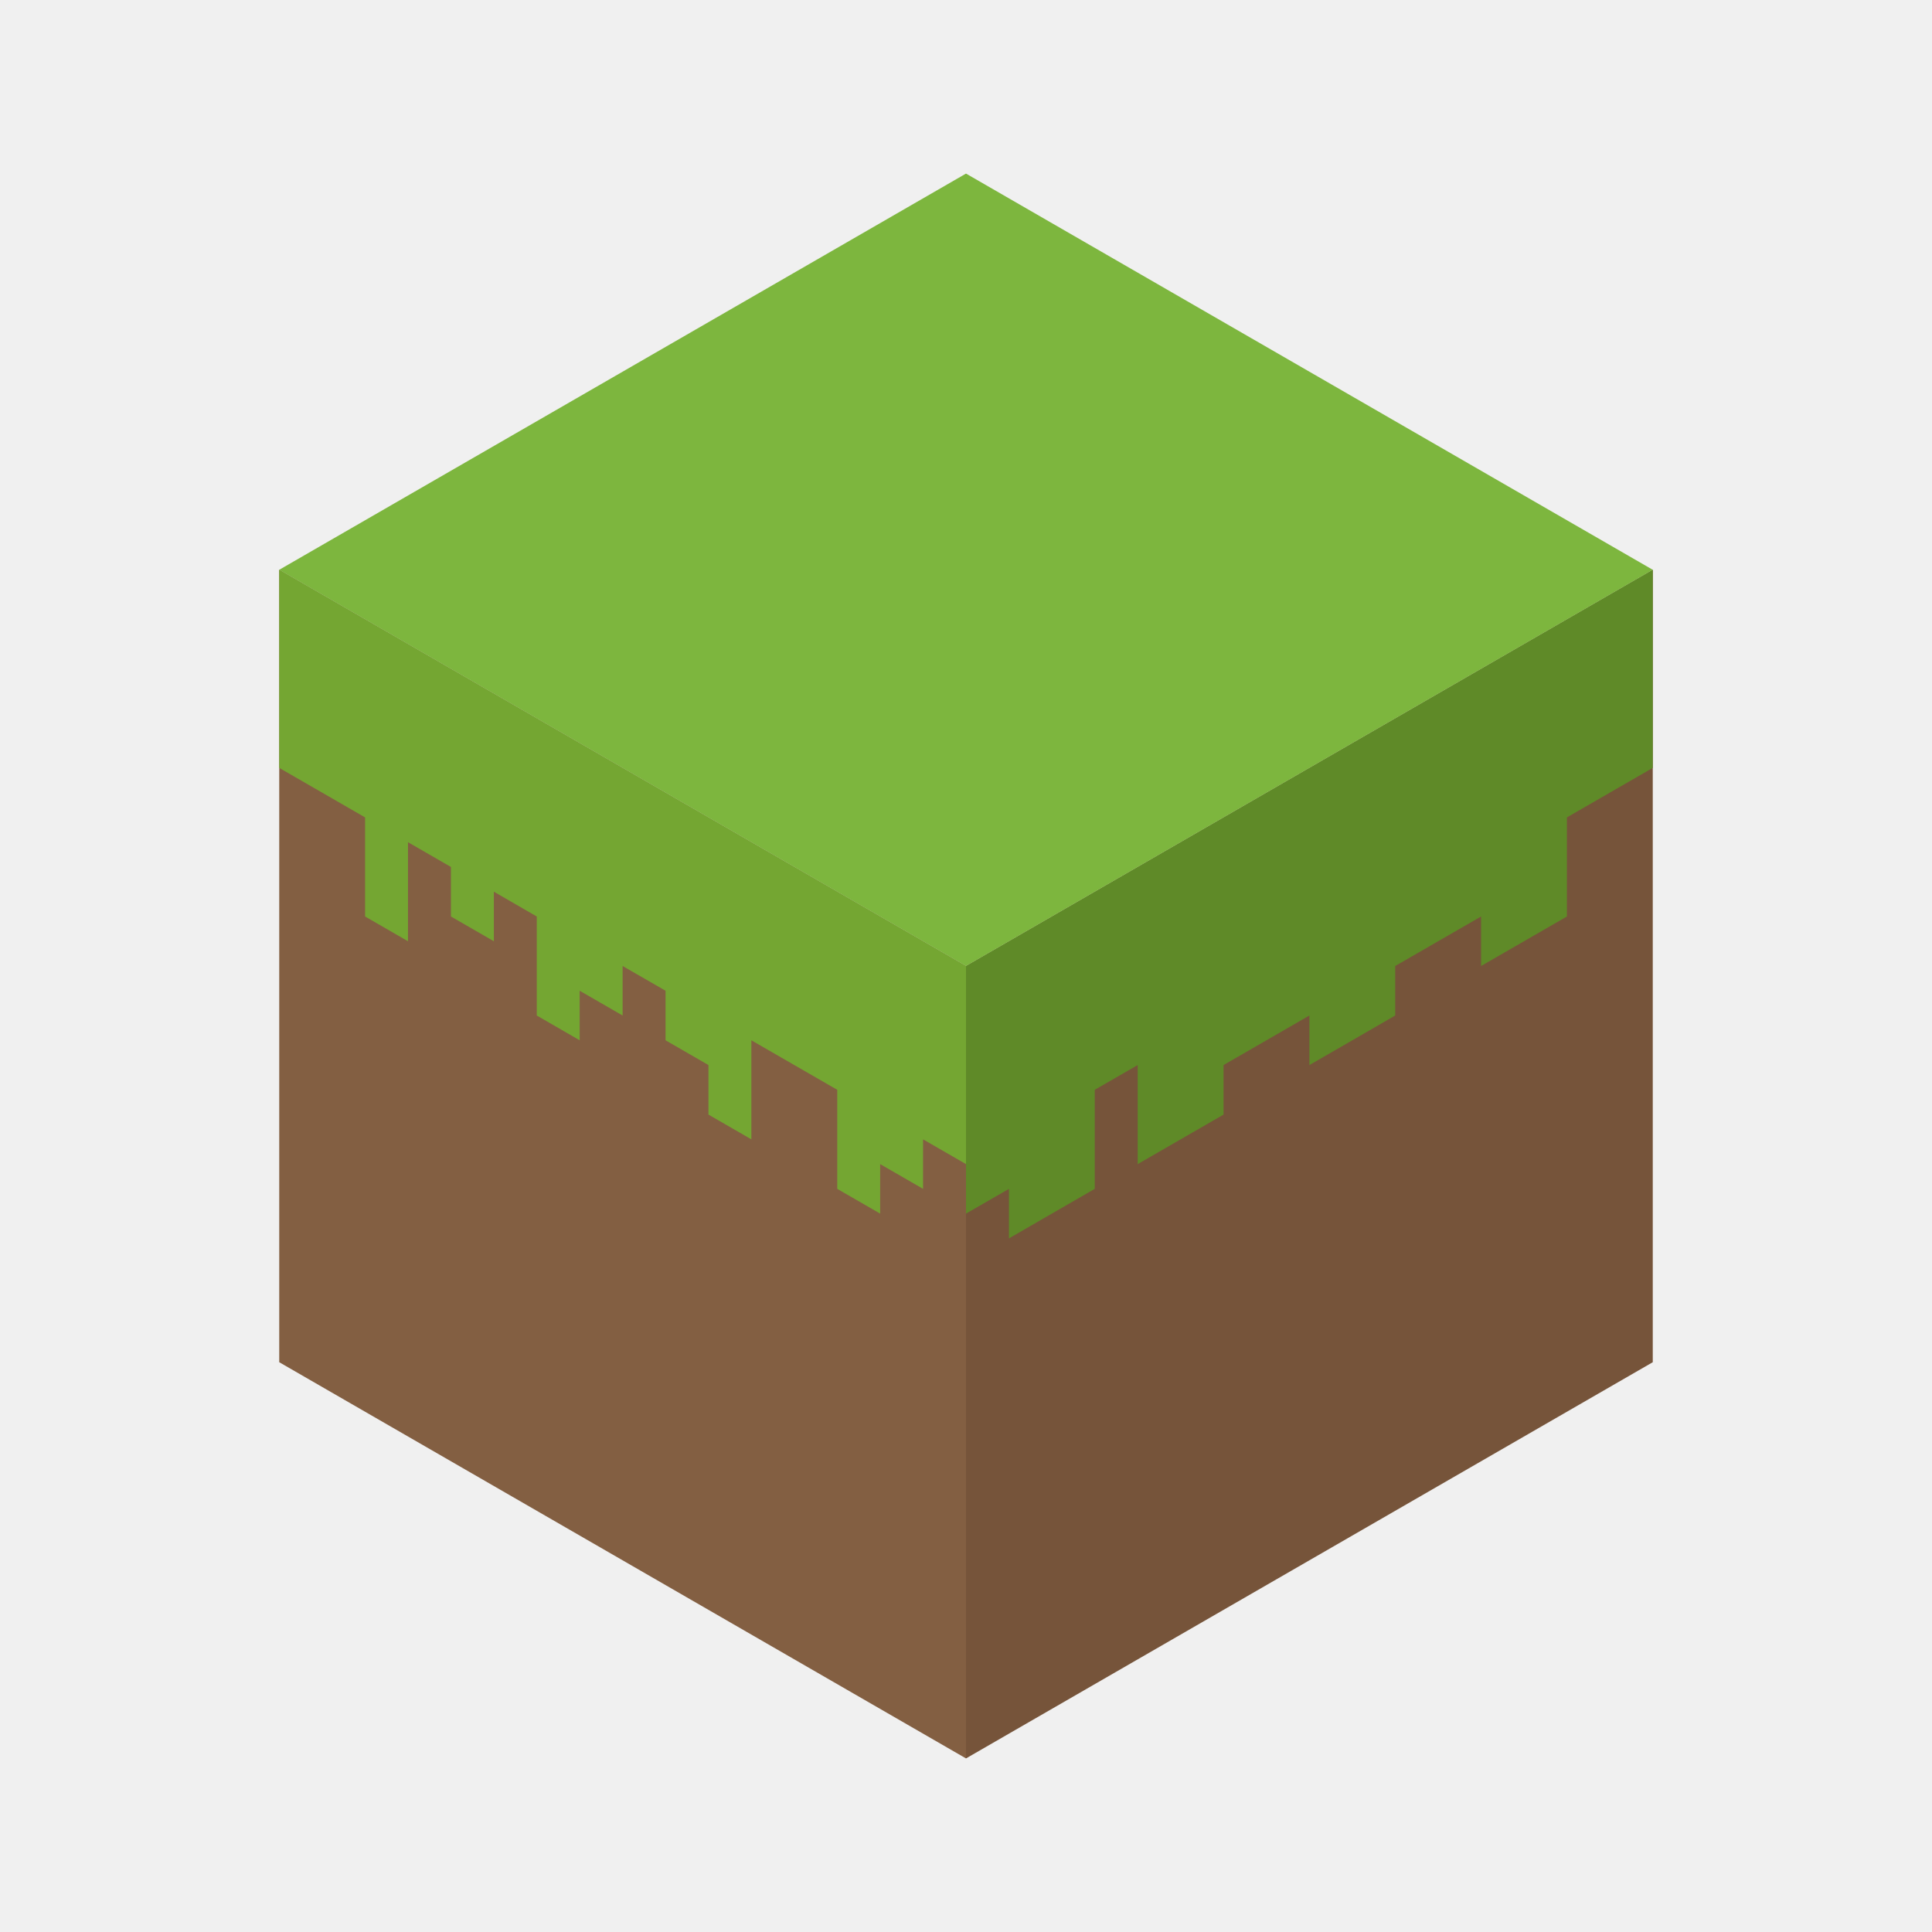
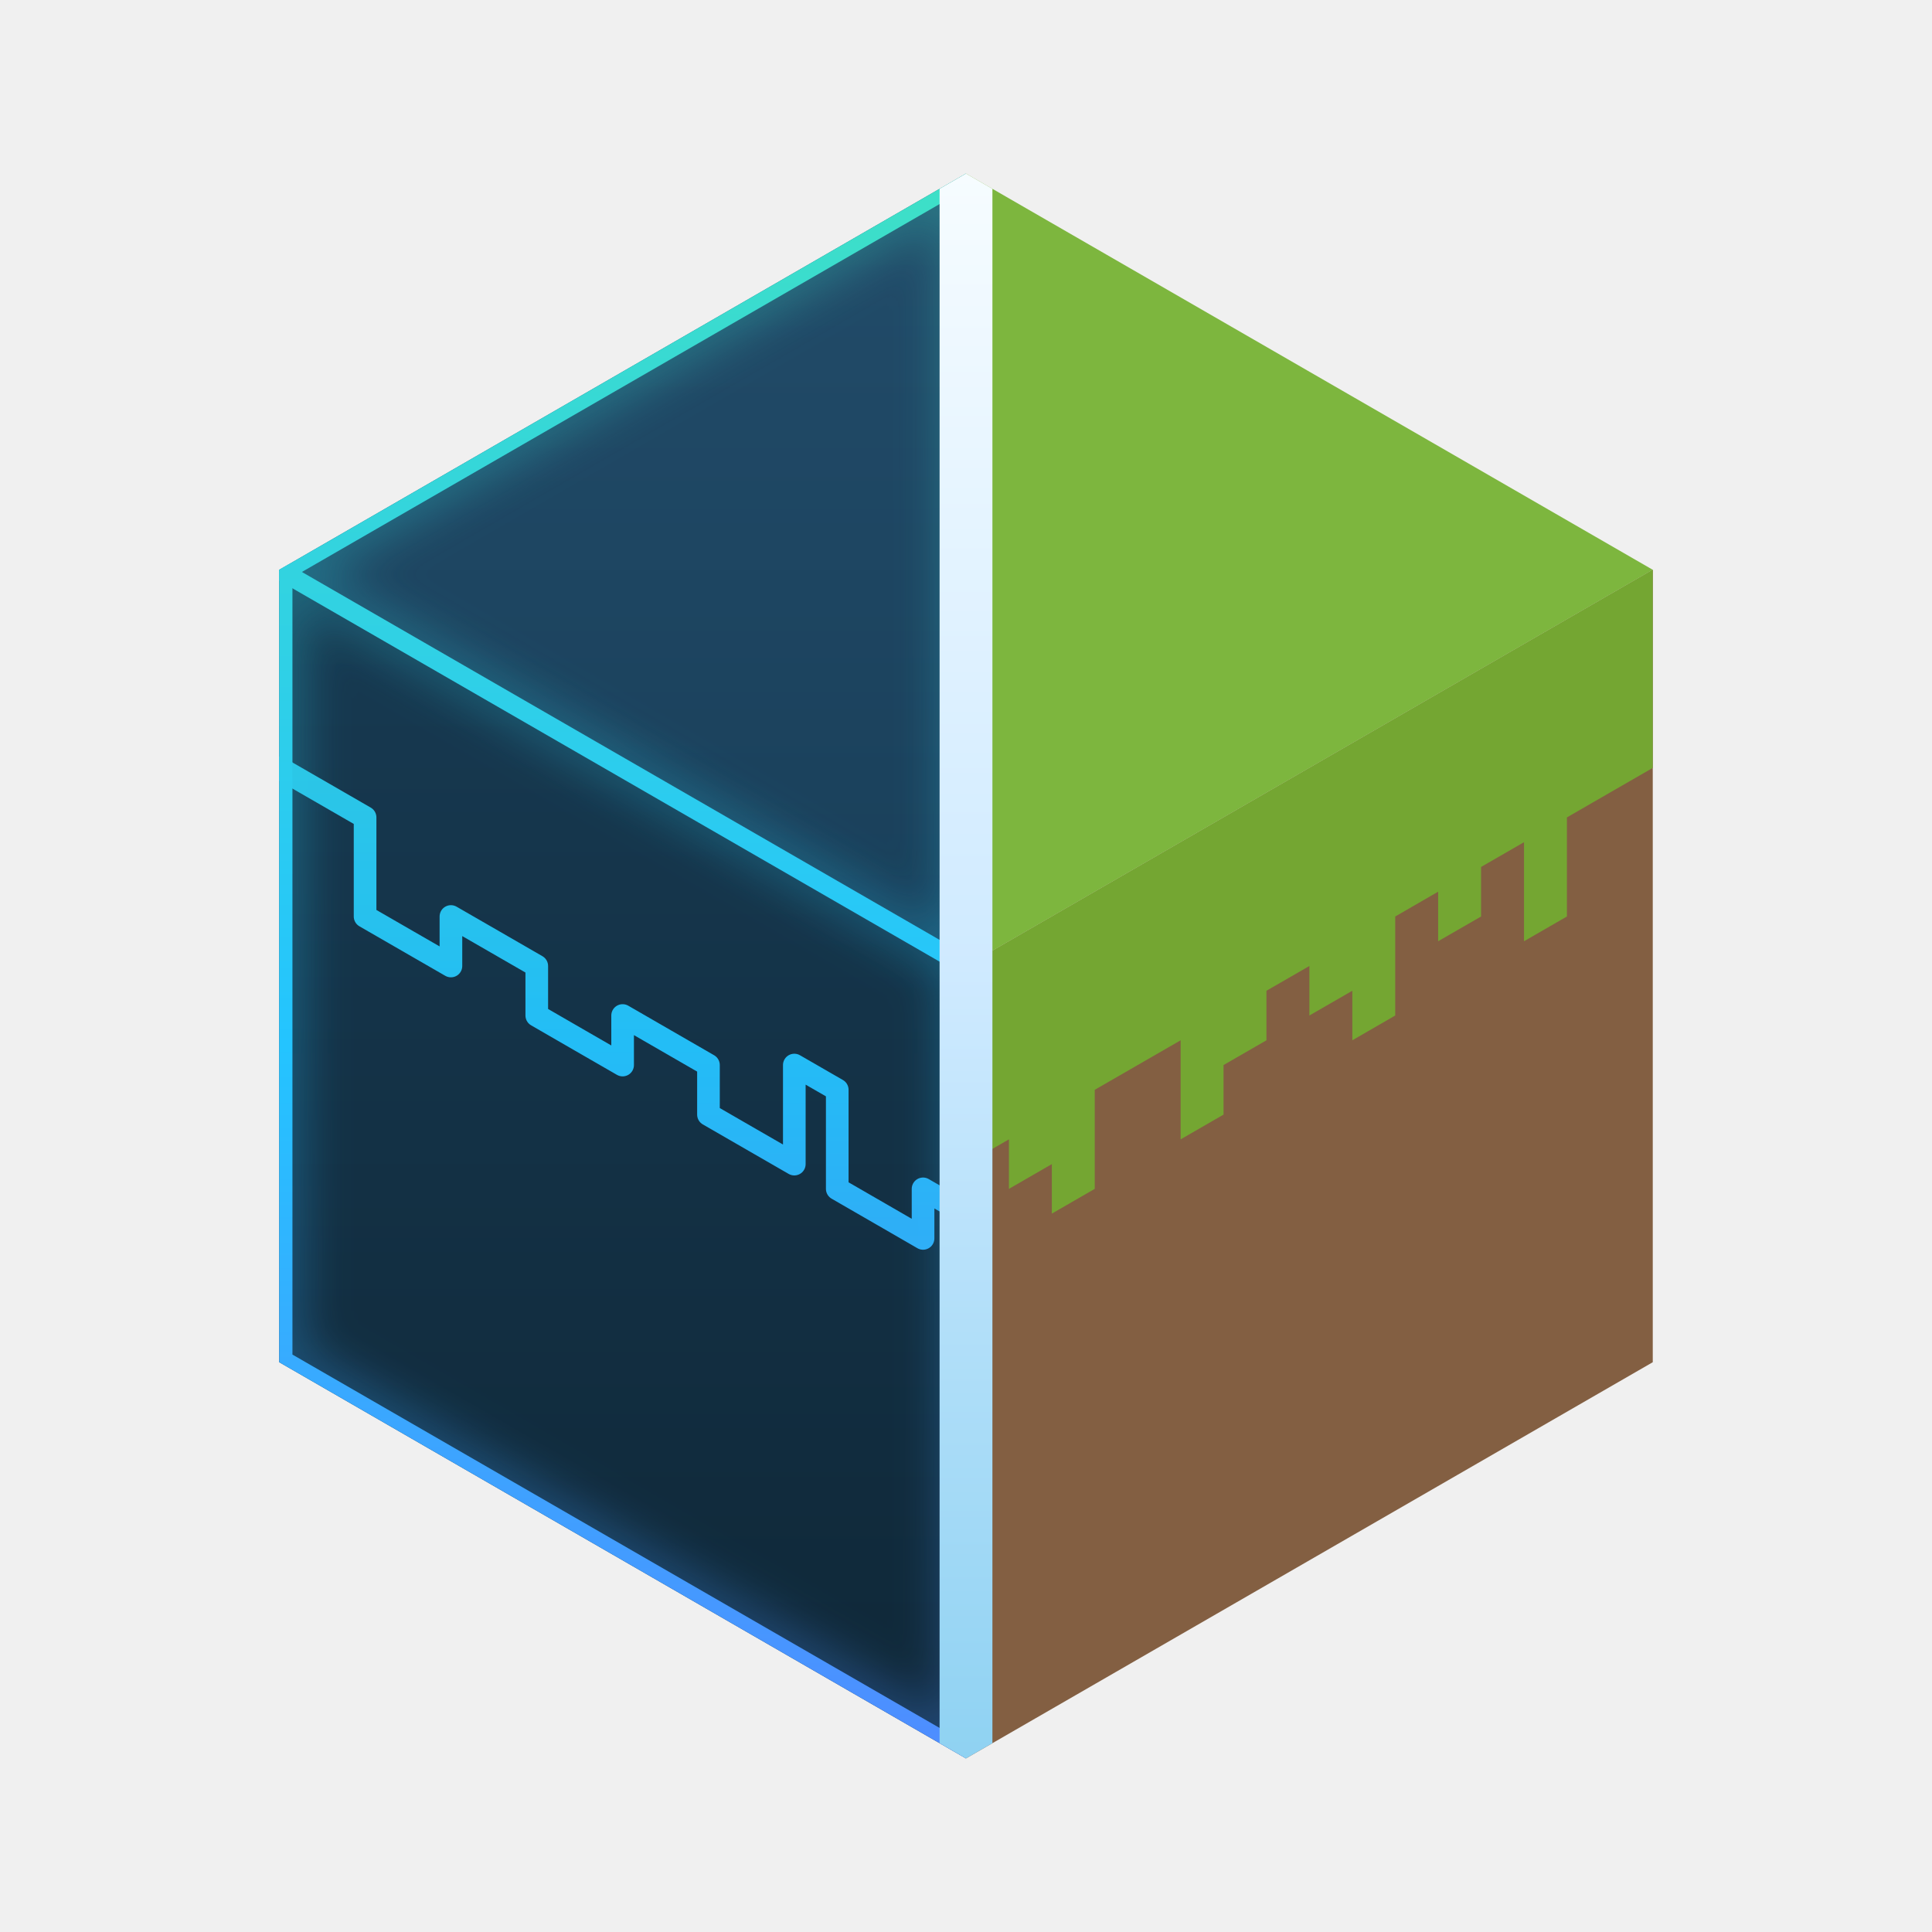
<svg xmlns="http://www.w3.org/2000/svg" viewBox="0 0 512 512" width="512" height="512">
  <defs>
    <pattern id="grain-top" width="16" height="16" patternUnits="userSpaceOnUse" patternTransform="matrix(11.375 6.5625 -11.375 6.5625 256.0 46.0)">
      <path fill="#ffffff" fill-opacity="0.07" d="        M256.000 46.000l11.375 6.562 l-11.375 6.562l-11.375 -6.562z         M278.750 59.125l11.375 6.562 l-11.375 6.562l-11.375 -6.562z         M301.500 72.250l11.375 6.562 l-11.375 6.562l-11.375 -6.562z         M358.375 105.062l11.375 6.562 l-11.375 6.562l-11.375 -6.562z         M381.125 118.188l11.375 6.562 l-11.375 6.562l-11.375 -6.562z         M312.875 91.938l11.375 6.562 l-11.375 6.562l-11.375 -6.562z         M312.875 105.062l11.375 6.562 l-11.375 6.562l-11.375 -6.562z         M324.250 111.625l11.375 6.562 l-11.375 6.562l-11.375 -6.562z         M347.000 124.750l11.375 6.562 l-11.375 6.562l-11.375 -6.562z         M358.375 131.312l11.375 6.562 l-11.375 6.562l-11.375 -6.562z         M403.875 157.562l11.375 6.562 l-11.375 6.562l-11.375 -6.562z         M244.625 78.812l11.375 6.562 l-11.375 6.562l-11.375 -6.562z         M290.125 105.062l11.375 6.562 l-11.375 6.562l-11.375 -6.562z         M347.000 151.000l11.375 6.562 l-11.375 6.562l-11.375 -6.562z         M381.125 170.688l11.375 6.562 l-11.375 6.562l-11.375 -6.562z         M290.125 131.312l11.375 6.562 l-11.375 6.562l-11.375 -6.562z         M233.250 111.625l11.375 6.562 l-11.375 6.562l-11.375 -6.562z         M278.750 137.875l11.375 6.562 l-11.375 6.562l-11.375 -6.562z         M290.125 144.438l11.375 6.562 l-11.375 6.562l-11.375 -6.562z         M324.250 164.125l11.375 6.562 l-11.375 6.562l-11.375 -6.562z         M176.375 91.938l11.375 6.562 l-11.375 6.562l-11.375 -6.562z         M199.125 105.062l11.375 6.562 l-11.375 6.562l-11.375 -6.562z         M267.375 144.438l11.375 6.562 l-11.375 6.562l-11.375 -6.562z         M290.125 157.562l11.375 6.562 l-11.375 6.562l-11.375 -6.562z         M187.750 111.625l11.375 6.562 l-11.375 6.562l-11.375 -6.562z         M199.125 118.188l11.375 6.562 l-11.375 6.562l-11.375 -6.562z         M210.500 124.750l11.375 6.562 l-11.375 6.562l-11.375 -6.562z         M324.250 190.375l11.375 6.562 l-11.375 6.562l-11.375 -6.562z         M312.875 196.938l11.375 6.562 l-11.375 6.562l-11.375 -6.562z         M153.625 118.188l11.375 6.562 l-11.375 6.562l-11.375 -6.562z         M176.375 131.312l11.375 6.562 l-11.375 6.562l-11.375 -6.562z         M210.500 151.000l11.375 6.562 l-11.375 6.562l-11.375 -6.562z         M221.875 157.562l11.375 6.562 l-11.375 6.562l-11.375 -6.562z         M312.875 210.062l11.375 6.562 l-11.375 6.562l-11.375 -6.562z         M210.500 164.125l11.375 6.562 l-11.375 6.562l-11.375 -6.562z         M301.500 216.625l11.375 6.562 l-11.375 6.562l-11.375 -6.562z         M130.875 131.312l11.375 6.562 l-11.375 6.562l-11.375 -6.562z         M153.625 144.438l11.375 6.562 l-11.375 6.562l-11.375 -6.562z         M210.500 177.250l11.375 6.562 l-11.375 6.562l-11.375 -6.562z         M221.875 210.062l11.375 6.562 l-11.375 6.562l-11.375 -6.562z         M85.375 144.438l11.375 6.562 l-11.375 6.562l-11.375 -6.562z         M153.625 183.812l11.375 6.562 l-11.375 6.562l-11.375 -6.562z" />
      <path fill="#000000" fill-opacity="0.05" d="        M324.250 85.375l11.375 6.562 l-11.375 6.562l-11.375 -6.562z         M256.000 59.125l11.375 6.562 l-11.375 6.562l-11.375 -6.562z         M267.375 65.688l11.375 6.562 l-11.375 6.562l-11.375 -6.562z         M335.625 105.062l11.375 6.562 l-11.375 6.562l-11.375 -6.562z         M369.750 124.750l11.375 6.562 l-11.375 6.562l-11.375 -6.562z         M392.500 137.875l11.375 6.562 l-11.375 6.562l-11.375 -6.562z         M244.625 65.688l11.375 6.562 l-11.375 6.562l-11.375 -6.562z         M290.125 91.938l11.375 6.562 l-11.375 6.562l-11.375 -6.562z         M301.500 111.625l11.375 6.562 l-11.375 6.562l-11.375 -6.562z         M210.500 72.250l11.375 6.562 l-11.375 6.562l-11.375 -6.562z         M244.625 91.938l11.375 6.562 l-11.375 6.562l-11.375 -6.562z         M267.375 105.062l11.375 6.562 l-11.375 6.562l-11.375 -6.562z         M312.875 131.312l11.375 6.562 l-11.375 6.562l-11.375 -6.562z         M324.250 137.875l11.375 6.562 l-11.375 6.562l-11.375 -6.562z         M244.625 105.062l11.375 6.562 l-11.375 6.562l-11.375 -6.562z         M335.625 157.562l11.375 6.562 l-11.375 6.562l-11.375 -6.562z         M187.750 85.375l11.375 6.562 l-11.375 6.562l-11.375 -6.562z         M210.500 98.500l11.375 6.562 l-11.375 6.562l-11.375 -6.562z         M221.875 105.062l11.375 6.562 l-11.375 6.562l-11.375 -6.562z         M347.000 177.250l11.375 6.562 l-11.375 6.562l-11.375 -6.562z         M233.250 124.750l11.375 6.562 l-11.375 6.562l-11.375 -6.562z         M312.875 170.688l11.375 6.562 l-11.375 6.562l-11.375 -6.562z         M233.250 137.875l11.375 6.562 l-11.375 6.562l-11.375 -6.562z         M165.000 111.625l11.375 6.562 l-11.375 6.562l-11.375 -6.562z         M176.375 118.188l11.375 6.562 l-11.375 6.562l-11.375 -6.562z         M221.875 144.438l11.375 6.562 l-11.375 6.562l-11.375 -6.562z         M199.125 144.438l11.375 6.562 l-11.375 6.562l-11.375 -6.562z         M244.625 170.688l11.375 6.562 l-11.375 6.562l-11.375 -6.562z         M267.375 183.812l11.375 6.562 l-11.375 6.562l-11.375 -6.562z         M165.000 137.875l11.375 6.562 l-11.375 6.562l-11.375 -6.562z         M233.250 177.250l11.375 6.562 l-11.375 6.562l-11.375 -6.562z         M278.750 203.500l11.375 6.562 l-11.375 6.562l-11.375 -6.562z         M130.875 144.438l11.375 6.562 l-11.375 6.562l-11.375 -6.562z         M153.625 157.562l11.375 6.562 l-11.375 6.562l-11.375 -6.562z         M210.500 190.375l11.375 6.562 l-11.375 6.562l-11.375 -6.562z         M233.250 203.500l11.375 6.562 l-11.375 6.562l-11.375 -6.562z         M96.750 137.875l11.375 6.562 l-11.375 6.562l-11.375 -6.562z         M119.500 151.000l11.375 6.562 l-11.375 6.562l-11.375 -6.562z         M142.250 164.125l11.375 6.562 l-11.375 6.562l-11.375 -6.562z         M119.500 164.125l11.375 6.562 l-11.375 6.562l-11.375 -6.562z         M233.250 229.750l11.375 6.562 l-11.375 6.562l-11.375 -6.562z         M256.000 242.875l11.375 6.562 l-11.375 6.562l-11.375 -6.562z" />
    </pattern>
    <pattern id="grain-side-left" width="16" height="16" patternUnits="userSpaceOnUse" patternTransform="matrix(11.375 6.5625 0 13.125 74.0 151.0)">
      <path fill="#ffffff" fill-opacity="0.07" d="        M233.250 308.500l11.375 6.562 l0.000 13.125l-11.375 -6.562z         M119.500 256.000l11.375 6.562 l0.000 13.125l-11.375 -6.562z         M233.250 334.750l11.375 6.562 l0.000 13.125l-11.375 -6.562z         M96.750 269.125l11.375 6.562 l0.000 13.125l-11.375 -6.562z         M142.250 295.375l11.375 6.562 l0.000 13.125l-11.375 -6.562z         M221.875 354.438l11.375 6.562 l0.000 13.125l-11.375 -6.562z         M85.375 288.812l11.375 6.562 l0.000 13.125l-11.375 -6.562z         M199.125 367.562l11.375 6.562 l0.000 13.125l-11.375 -6.562z         M85.375 315.062l11.375 6.562 l0.000 13.125l-11.375 -6.562z         M108.125 328.188l11.375 6.562 l0.000 13.125l-11.375 -6.562z         M85.375 328.188l11.375 6.562 l0.000 13.125l-11.375 -6.562z         M130.875 354.438l11.375 6.562 l0.000 13.125l-11.375 -6.562z         M233.250 413.500l11.375 6.562 l0.000 13.125l-11.375 -6.562z         M176.375 393.812l11.375 6.562 l0.000 13.125l-11.375 -6.562z         M233.250 426.625l11.375 6.562 l0.000 13.125l-11.375 -6.562z         M153.625 393.812l11.375 6.562 l0.000 13.125l-11.375 -6.562z         M233.250 439.750l11.375 6.562 l0.000 13.125l-11.375 -6.562z" />
      <path fill="#000000" fill-opacity="0.05" d="        M210.500 282.250l11.375 6.562 l0.000 13.125l-11.375 -6.562z         M165.000 269.125l11.375 6.562 l0.000 13.125l-11.375 -6.562z         M244.625 315.062l11.375 6.562 l0.000 13.125l-11.375 -6.562z         M153.625 275.688l11.375 6.562 l0.000 13.125l-11.375 -6.562z         M233.250 321.625l11.375 6.562 l0.000 13.125l-11.375 -6.562z         M96.750 256.000l11.375 6.562 l0.000 13.125l-11.375 -6.562z         M142.250 282.250l11.375 6.562 l0.000 13.125l-11.375 -6.562z         M165.000 295.375l11.375 6.562 l0.000 13.125l-11.375 -6.562z         M199.125 315.062l11.375 6.562 l0.000 13.125l-11.375 -6.562z         M85.375 262.562l11.375 6.562 l0.000 13.125l-11.375 -6.562z         M108.125 288.812l11.375 6.562 l0.000 13.125l-11.375 -6.562z         M165.000 321.625l11.375 6.562 l0.000 13.125l-11.375 -6.562z         M165.000 334.750l11.375 6.562 l0.000 13.125l-11.375 -6.562z         M187.750 347.875l11.375 6.562 l0.000 13.125l-11.375 -6.562z         M244.625 380.688l11.375 6.562 l0.000 13.125l-11.375 -6.562z         M187.750 361.000l11.375 6.562 l0.000 13.125l-11.375 -6.562z         M244.625 393.812l11.375 6.562 l0.000 13.125l-11.375 -6.562z         M119.500 334.750l11.375 6.562 l0.000 13.125l-11.375 -6.562z         M244.625 406.938l11.375 6.562 l0.000 13.125l-11.375 -6.562z         M96.750 334.750l11.375 6.562 l0.000 13.125l-11.375 -6.562z         M142.250 361.000l11.375 6.562 l0.000 13.125l-11.375 -6.562z         M153.625 367.562l11.375 6.562 l0.000 13.125l-11.375 -6.562z         M108.125 354.438l11.375 6.562 l0.000 13.125l-11.375 -6.562z         M130.875 367.562l11.375 6.562 l0.000 13.125l-11.375 -6.562z         M96.750 361.000l11.375 6.562 l0.000 13.125l-11.375 -6.562z         M119.500 374.125l11.375 6.562 l0.000 13.125l-11.375 -6.562z         M130.875 380.688l11.375 6.562 l0.000 13.125l-11.375 -6.562z         M244.625 446.312l11.375 6.562 l0.000 13.125l-11.375 -6.562z" />
    </pattern>
    <pattern id="grain-side-right" width="16" height="16" patternUnits="userSpaceOnUse" patternTransform="matrix(-11.375 6.5625 -11.375 19.6875 438.0 151.0)">
      <path fill="#ffffff" fill-opacity="0.07" d="        M221.875 341.312l-11.375 6.562 l-11.375 19.688l11.375 -6.562z         M324.250 295.375l-11.375 6.562 l-11.375 19.688l11.375 -6.562z         M199.125 380.688l-11.375 6.562 l-11.375 19.688l11.375 -6.562z         M324.250 321.625l-11.375 6.562 l-11.375 19.688l11.375 -6.562z         M278.750 347.875l-11.375 6.562 l-11.375 19.688l11.375 -6.562z         M187.750 413.500l-11.375 6.562 l-11.375 19.688l11.375 -6.562z         M312.875 354.438l-11.375 6.562 l-11.375 19.688l11.375 -6.562z         M187.750 439.750l-11.375 6.562 l-11.375 19.688l11.375 -6.562z         M290.125 393.812l-11.375 6.562 l-11.375 19.688l11.375 -6.562z         M267.375 406.938l-11.375 6.562 l-11.375 19.688l11.375 -6.562z         M278.750 413.500l-11.375 6.562 l-11.375 19.688l11.375 -6.562z         M233.250 439.750l-11.375 6.562 l-11.375 19.688l11.375 -6.562z         M130.875 498.812l-11.375 6.562 l-11.375 19.688l11.375 -6.562z         M176.375 485.688l-11.375 6.562 l-11.375 19.688l11.375 -6.562z         M119.500 518.500l-11.375 6.562 l-11.375 19.688l11.375 -6.562z         M187.750 492.250l-11.375 6.562 l-11.375 19.688l11.375 -6.562z         M108.125 538.188l-11.375 6.562 l-11.375 19.688l11.375 -6.562z" />
    </pattern>
+     <linearGradient id="tech-top" gradientUnits="userSpaceOnUse" x1="0" y1="46" x2="0" y2="256">
+       <stop offset="0" stop-color="#224c6a" />
+       <stop offset="1" stop-color="#193f59" />
+     </linearGradient>
+     <linearGradient id="tech-face" gradientUnits="userSpaceOnUse" x1="0" y1="151" x2="0" y2="466">
+       <stop offset="0" stop-color="#173a52" />
+       <stop offset="1" stop-color="#0f2737" />
+     </linearGradient>
+     <linearGradient id="wire-grad" gradientUnits="userSpaceOnUse" x1="0" y1="46" x2="0" y2="466">
+       <stop offset="0" stop-color="#3ee0c6" />
+       <stop offset="0.55" stop-color="#24c4ff" />
+       <stop offset="1" stop-color="#4f8cff" />
+     </linearGradient>
+     <filter id="wire-glow" x="-40%" y="-40%" width="180%" height="180%">
+       <feGaussianBlur stdDeviation="6" />
+     </filter>
+     <linearGradient id="seam-grad" gradientUnits="userSpaceOnUse" x1="0" y1="46" x2="0" y2="466">
+       <stop offset="0" stop-color="#f6fcff" />
+       <stop offset="0.5" stop-color="#cfeaff" />
+       <stop offset="1" stop-color="#8fd2f2" />
+     </linearGradient>
+     <clipPath id="right-clip">
+       <path d="M256,46 L438,151 L438,361 L256,466 Z" />
+     </clipPath>
+     <clipPath id="cube-clip">
+       <path d="M74,151 L256,46 L438,151 L438,361 L256,466 L74,361 Z" />
+     </clipPath>
  </defs>
-   <polygon points="74,151 256,256 256,466 74,361" fill="#835f42" />
-   <polygon points="74.00,151.00 256.00,256.00 256.00,308.50 244.62,301.94 244.62,315.06 233.25,308.50 233.25,321.62 221.88,315.06 221.88,288.81 210.50,282.25 199.12,275.69 199.12,301.94 187.75,295.38 187.75,282.25 176.38,275.69 176.38,262.56 165.00,256.00 165.00,269.12 153.62,262.56 153.62,275.69 142.25,269.12 142.25,242.88 130.88,236.31 130.88,249.44 119.50,242.88 119.50,229.75 108.12,223.19 108.12,249.44 96.75,242.88 96.75,216.62 85.38,210.06 74.00,203.50" fill="#74a632" />
-   <polygon points="74,151 256,256 256,466 74,361" fill="url(#grain-side-left)" />
-   <polygon points="438,151 256,256 256,466 438,361" fill="#76543a" />
-   <polygon points="438.00,151.00 256.00,256.00 256.00,321.62 267.38,315.06 267.38,328.19 278.75,321.62 290.12,315.06 290.12,288.81 301.50,282.25 301.50,308.50 312.88,301.94 324.25,295.38 324.25,282.25 335.62,275.69 347.00,269.12 347.00,282.25 358.38,275.69 369.75,269.12 369.75,256.00 381.12,249.44 392.50,242.88 392.50,256.00 403.88,249.44 415.25,242.88 415.25,216.62 426.62,210.06 438.00,203.50" fill="#5f8a28" />
-   <polygon points="438,151 256,256 256,466 438,361" fill="url(#grain-side-right)" />
-   <polygon points="256,46 438,151 256,256 74,151" fill="#7db63e" />
-   <polygon points="256,46 438,151 256,256 74,151" fill="url(#grain-top)" />
+   <g transform="matrix(-1 0 0 1 512 0)">
+     <polygon points="74,151 256,256 256,466 74,361" fill="#835f42" />
+     <polygon points="74.00,151.00 256.00,256.00 256.00,308.50 244.62,301.94 244.62,315.06 233.25,308.50 233.25,321.62 221.88,315.06 221.88,288.81 210.50,282.25 199.12,275.69 199.12,301.94 187.75,295.38 187.75,282.25 176.38,275.69 176.38,262.56 165.00,256.00 165.00,269.12 153.62,262.56 153.62,275.69 142.25,269.12 142.25,242.88 130.88,236.31 130.88,249.44 119.50,242.88 119.50,229.75 108.12,223.19 108.12,249.44 96.75,242.88 96.75,216.62 85.38,210.06 74.00,203.50" fill="#74a632" />
+     <polygon points="74,151 256,256 256,466 74,361" fill="url(#grain-side-left)" />
+     <polygon points="256,46 256,256 74,151" fill="#7db63e" />
+     <polygon points="256,46 256,256 74,151" fill="url(#grain-top)" />
+     <g clip-path="url(#right-clip)">
+       <polygon points="256,46 438,151 256,256" fill="url(#tech-top)" />
+       <polygon points="438,151 256,256 256,466 438,361" fill="url(#tech-face)" />
+       <g fill="none" stroke="url(#wire-grad)" stroke-linecap="round" stroke-linejoin="round">
+         <g opacity="0.30" filter="url(#wire-glow)">
+           <path d="M256,46 L438,151 L438,361 L256,466 Z" stroke-width="13" />
+           <path d="M438,151 L256,256" stroke-width="9" />
+         </g>
+         <path d="M256,321.62 L267.38,315.06 L267.38,328.19 L278.75,321.62 L290.12,315.06 L290.12,288.81 L301.5,282.25 L301.5,308.5 L312.88,301.94 L324.25,295.38 L324.25,282.25 L335.62,275.69 L347,269.12 L347,282.25 L358.38,275.69 L369.75,269.12 L369.75,256 L381.12,249.44 L392.5,242.88 L392.5,256 L403.88,249.44 L415.25,242.88 L415.25,216.62 L426.62,210.06 L438,203.5" stroke-width="6" opacity="0.95" />
+         <path d="M256,46 L438,151 L438,361 L256,466 Z" stroke-width="7" />
+         <path d="M438,151 L256,256" stroke-width="5" />
+       </g>
+     </g>
+     <g clip-path="url(#cube-clip)" fill="none" stroke="url(#seam-grad)" stroke-linecap="round">
+       <path d="M256,46 L256,466" stroke-width="22" opacity="0.32" filter="url(#wire-glow)" />
+       <path d="M256,46 L256,466" stroke-width="14" />
+     </g>
+   </g>
</svg>
